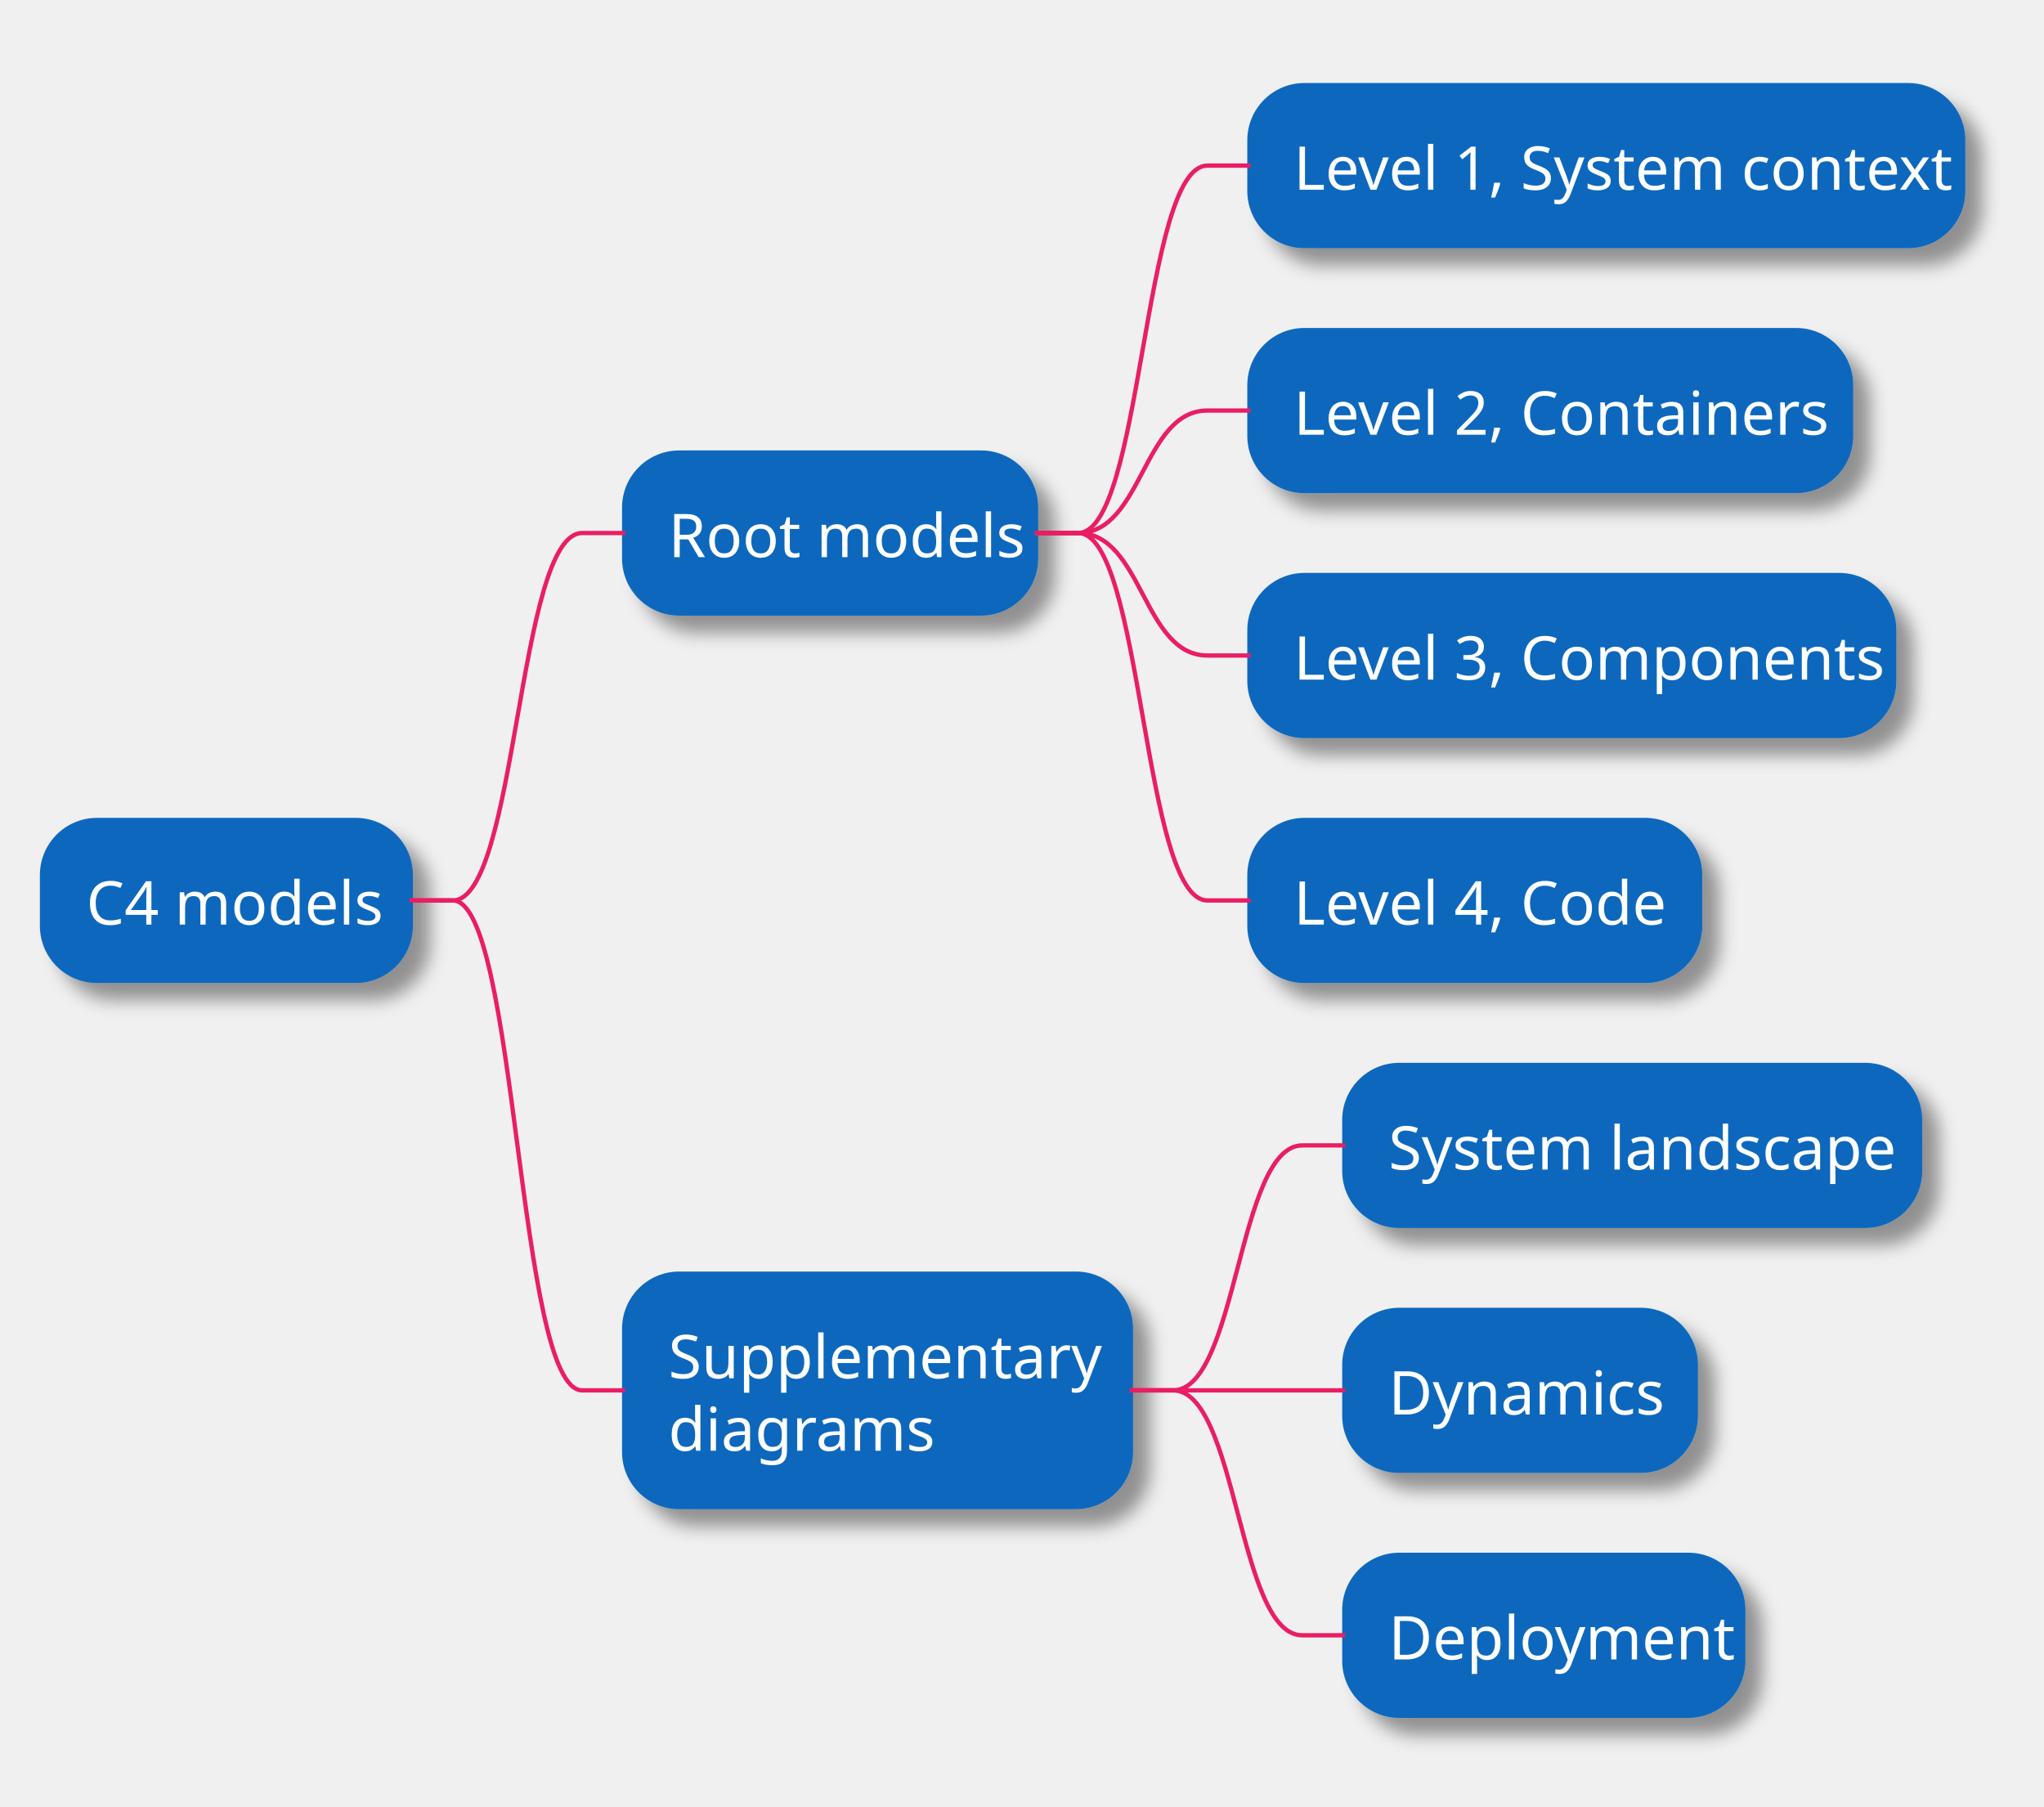
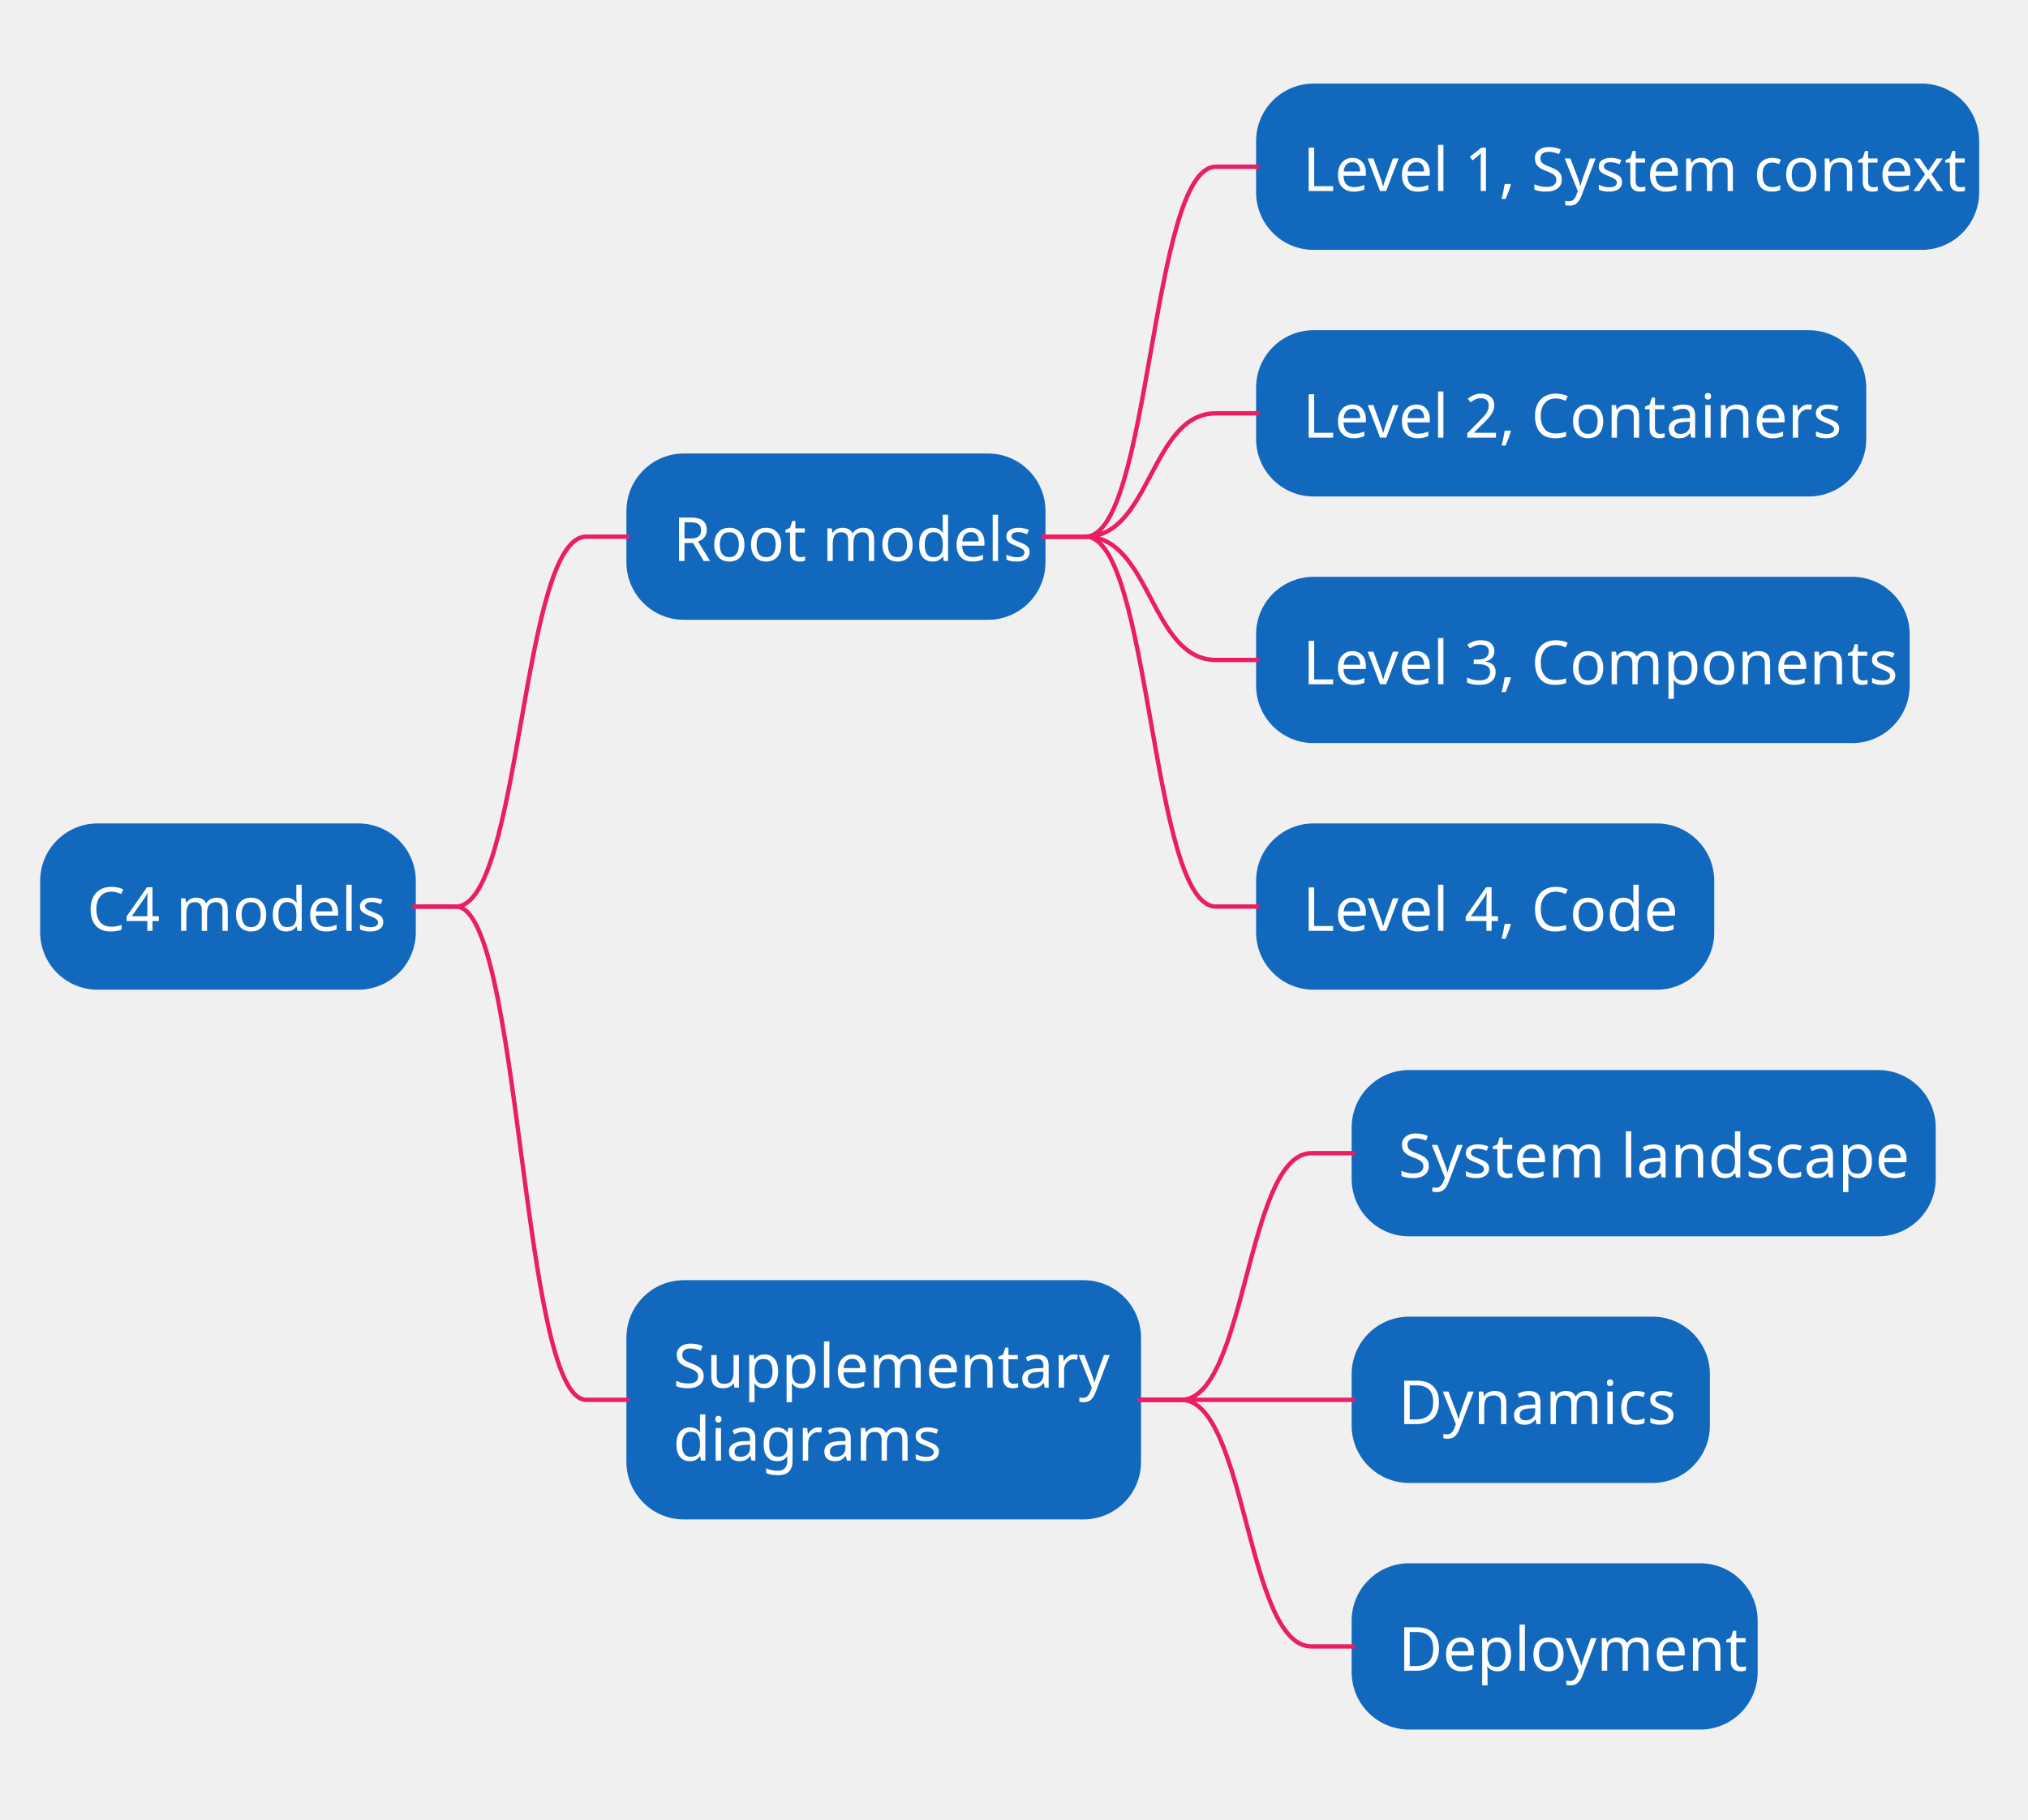
- <svg xmlns="http://www.w3.org/2000/svg" contentScriptType="application/ecmascript" contentStyleType="text/css" height="419px" preserveAspectRatio="none" style="width:474px;height:419px;background:#FFFFFF;" version="1.1" viewBox="0 0 474 419" width="474px" zoomAndPan="magnify">
-   <defs>
-     <filter height="300%" id="f1wwmsy5mxyng0" width="300%" x="-1" y="-1">
-       <feGaussianBlur result="blurOut" stdDeviation="2.0" />
-       <feColorMatrix in="blurOut" result="blurOut2" type="matrix" values="0 0 0 0 0 0 0 0 0 0 0 0 0 0 0 0 0 0 .4 0" />
-       <feOffset dx="4.0" dy="4.0" in="blurOut2" result="blurOut3" />
-       <feBlend in="SourceGraphic" in2="blurOut3" mode="normal" />
-     </filter>
-   </defs>
+ <svg xmlns="http://www.w3.org/2000/svg" contentStyleType="text/css" height="419px" preserveAspectRatio="none" style="width:467px;height:419px;background:#FFFFFF;" version="1.1" viewBox="0 0 467 419" width="467px" zoomAndPan="magnify">
+   <defs />
  <g>
-     <rect fill="#1168BD" filter="url(#f1wwmsy5mxyng0)" height="36.8" rx="12.5" ry="12.5" style="stroke:#1168BD;stroke-width:1.5;" width="85" x="10" y="190.4" />
+     <rect fill="#1168BD" height="36.8" rx="12.5" ry="12.5" style="stroke:#1168BD;stroke-width:1.5;" width="85" x="10" y="190.4" />
    <text fill="#FFFFFF" font-family="sans-serif" font-size="14" lengthAdjust="spacing" textLength="65" x="20" y="214.4">C4 models</text>
-     <rect fill="#1168BD" filter="url(#f1wwmsy5mxyng0)" height="36.8" rx="12.5" ry="12.5" style="stroke:#1168BD;stroke-width:1.5;" width="95" x="145" y="105.2" />
+     <rect fill="#1168BD" height="36.8" rx="12.5" ry="12.5" style="stroke:#1168BD;stroke-width:1.5;" width="95" x="145" y="105.2" />
    <text fill="#FFFFFF" font-family="sans-serif" font-size="14" lengthAdjust="spacing" textLength="75" x="155" y="129.2">Root models</text>
-     <rect fill="#1168BD" filter="url(#f1wwmsy5mxyng0)" height="36.8" rx="12.5" ry="12.5" style="stroke:#1168BD;stroke-width:1.5;" width="165" x="290" y="20" />
+     <rect fill="#1168BD" height="36.8" rx="12.5" ry="12.5" style="stroke:#1168BD;stroke-width:1.5;" width="165" x="290" y="20" />
    <text fill="#FFFFFF" font-family="sans-serif" font-size="14" lengthAdjust="spacing" textLength="145" x="300" y="44">Level 1, System context</text>
    <path d="M240,123.6 L250,123.6 C265,123.6 265,38.4 280,38.4 L290,38.4 " fill="none" style="stroke:#E91E63;stroke-width:1.0;" />
-     <rect fill="#1168BD" filter="url(#f1wwmsy5mxyng0)" height="36.8" rx="12.5" ry="12.5" style="stroke:#1168BD;stroke-width:1.5;" width="139" x="290" y="76.8" />
+     <rect fill="#1168BD" height="36.8" rx="12.5" ry="12.5" style="stroke:#1168BD;stroke-width:1.5;" width="139" x="290" y="76.8" />
    <text fill="#FFFFFF" font-family="sans-serif" font-size="14" lengthAdjust="spacing" textLength="119" x="300" y="100.8">Level 2, Containers</text>
    <path d="M240,123.6 L250,123.6 C265,123.6 265,95.2 280,95.2 L290,95.2 " fill="none" style="stroke:#E91E63;stroke-width:1.0;" />
-     <rect fill="#1168BD" filter="url(#f1wwmsy5mxyng0)" height="36.8" rx="12.5" ry="12.5" style="stroke:#1168BD;stroke-width:1.5;" width="149" x="290" y="133.6" />
+     <rect fill="#1168BD" height="36.8" rx="12.5" ry="12.5" style="stroke:#1168BD;stroke-width:1.5;" width="149" x="290" y="133.6" />
    <text fill="#FFFFFF" font-family="sans-serif" font-size="14" lengthAdjust="spacing" textLength="129" x="300" y="157.6">Level 3, Components</text>
    <path d="M240,123.6 L250,123.6 C265,123.6 265,152 280,152 L290,152 " fill="none" style="stroke:#E91E63;stroke-width:1.0;" />
-     <rect fill="#1168BD" filter="url(#f1wwmsy5mxyng0)" height="36.8" rx="12.5" ry="12.5" style="stroke:#1168BD;stroke-width:1.5;" width="104" x="290" y="190.4" />
+     <rect fill="#1168BD" height="36.8" rx="12.5" ry="12.5" style="stroke:#1168BD;stroke-width:1.5;" width="104" x="290" y="190.4" />
    <text fill="#FFFFFF" font-family="sans-serif" font-size="14" lengthAdjust="spacing" textLength="84" x="300" y="214.4">Level 4, Code</text>
    <path d="M240,123.6 L250,123.6 C265,123.6 265,208.8 280,208.8 L290,208.8 " fill="none" style="stroke:#E91E63;stroke-width:1.0;" />
    <path d="M95,208.8 L105,208.8 C120,208.8 120,123.6 135,123.6 L145,123.6 " fill="none" style="stroke:#E91E63;stroke-width:1.0;" />
-     <rect fill="#1168BD" filter="url(#f1wwmsy5mxyng0)" height="53.6" rx="12.5" ry="12.5" style="stroke:#1168BD;stroke-width:1.5;" width="117" x="145" y="295.6" />
+     <rect fill="#1168BD" height="53.6" rx="12.5" ry="12.5" style="stroke:#1168BD;stroke-width:1.5;" width="117" x="145" y="295.6" />
    <text fill="#FFFFFF" font-family="sans-serif" font-size="14" lengthAdjust="spacing" textLength="93" x="155" y="319.6">Supplementary</text>
    <text fill="#FFFFFF" font-family="sans-serif" font-size="14" lengthAdjust="spacing" textLength="58" x="155" y="336.399">diagrams</text>
-     <rect fill="#1168BD" filter="url(#f1wwmsy5mxyng0)" height="36.8" rx="12.5" ry="12.5" style="stroke:#1168BD;stroke-width:1.5;" width="133" x="312" y="247.2" />
+     <rect fill="#1168BD" height="36.8" rx="12.5" ry="12.5" style="stroke:#1168BD;stroke-width:1.5;" width="133" x="312" y="247.2" />
    <text fill="#FFFFFF" font-family="sans-serif" font-size="14" lengthAdjust="spacing" textLength="113" x="322" y="271.2">System landscape</text>
    <path d="M262,322.4 L272,322.4 C287,322.4 287,265.6 302,265.6 L312,265.6 " fill="none" style="stroke:#E91E63;stroke-width:1.0;" />
-     <rect fill="#1168BD" filter="url(#f1wwmsy5mxyng0)" height="36.8" rx="12.5" ry="12.5" style="stroke:#1168BD;stroke-width:1.5;" width="81" x="312" y="304" />
+     <rect fill="#1168BD" height="36.8" rx="12.5" ry="12.5" style="stroke:#1168BD;stroke-width:1.5;" width="81" x="312" y="304" />
    <text fill="#FFFFFF" font-family="sans-serif" font-size="14" lengthAdjust="spacing" textLength="61" x="322" y="328">Dynamics</text>
    <path d="M262,322.4 L272,322.4 C287,322.4 287,322.4 302,322.4 L312,322.4 " fill="none" style="stroke:#E91E63;stroke-width:1.0;" />
-     <rect fill="#1168BD" filter="url(#f1wwmsy5mxyng0)" height="36.8" rx="12.5" ry="12.5" style="stroke:#1168BD;stroke-width:1.5;" width="92" x="312" y="360.8" />
+     <rect fill="#1168BD" height="36.8" rx="12.5" ry="12.5" style="stroke:#1168BD;stroke-width:1.5;" width="92" x="312" y="360.8" />
    <text fill="#FFFFFF" font-family="sans-serif" font-size="14" lengthAdjust="spacing" textLength="72" x="322" y="384.8">Deployment</text>
    <path d="M262,322.4 L272,322.4 C287,322.4 287,379.2 302,379.2 L312,379.2 " fill="none" style="stroke:#E91E63;stroke-width:1.0;" />
    <path d="M95,208.8 L105,208.8 C120,208.8 120,322.4 135,322.4 L145,322.4 " fill="none" style="stroke:#E91E63;stroke-width:1.0;" />
  </g>
</svg>
